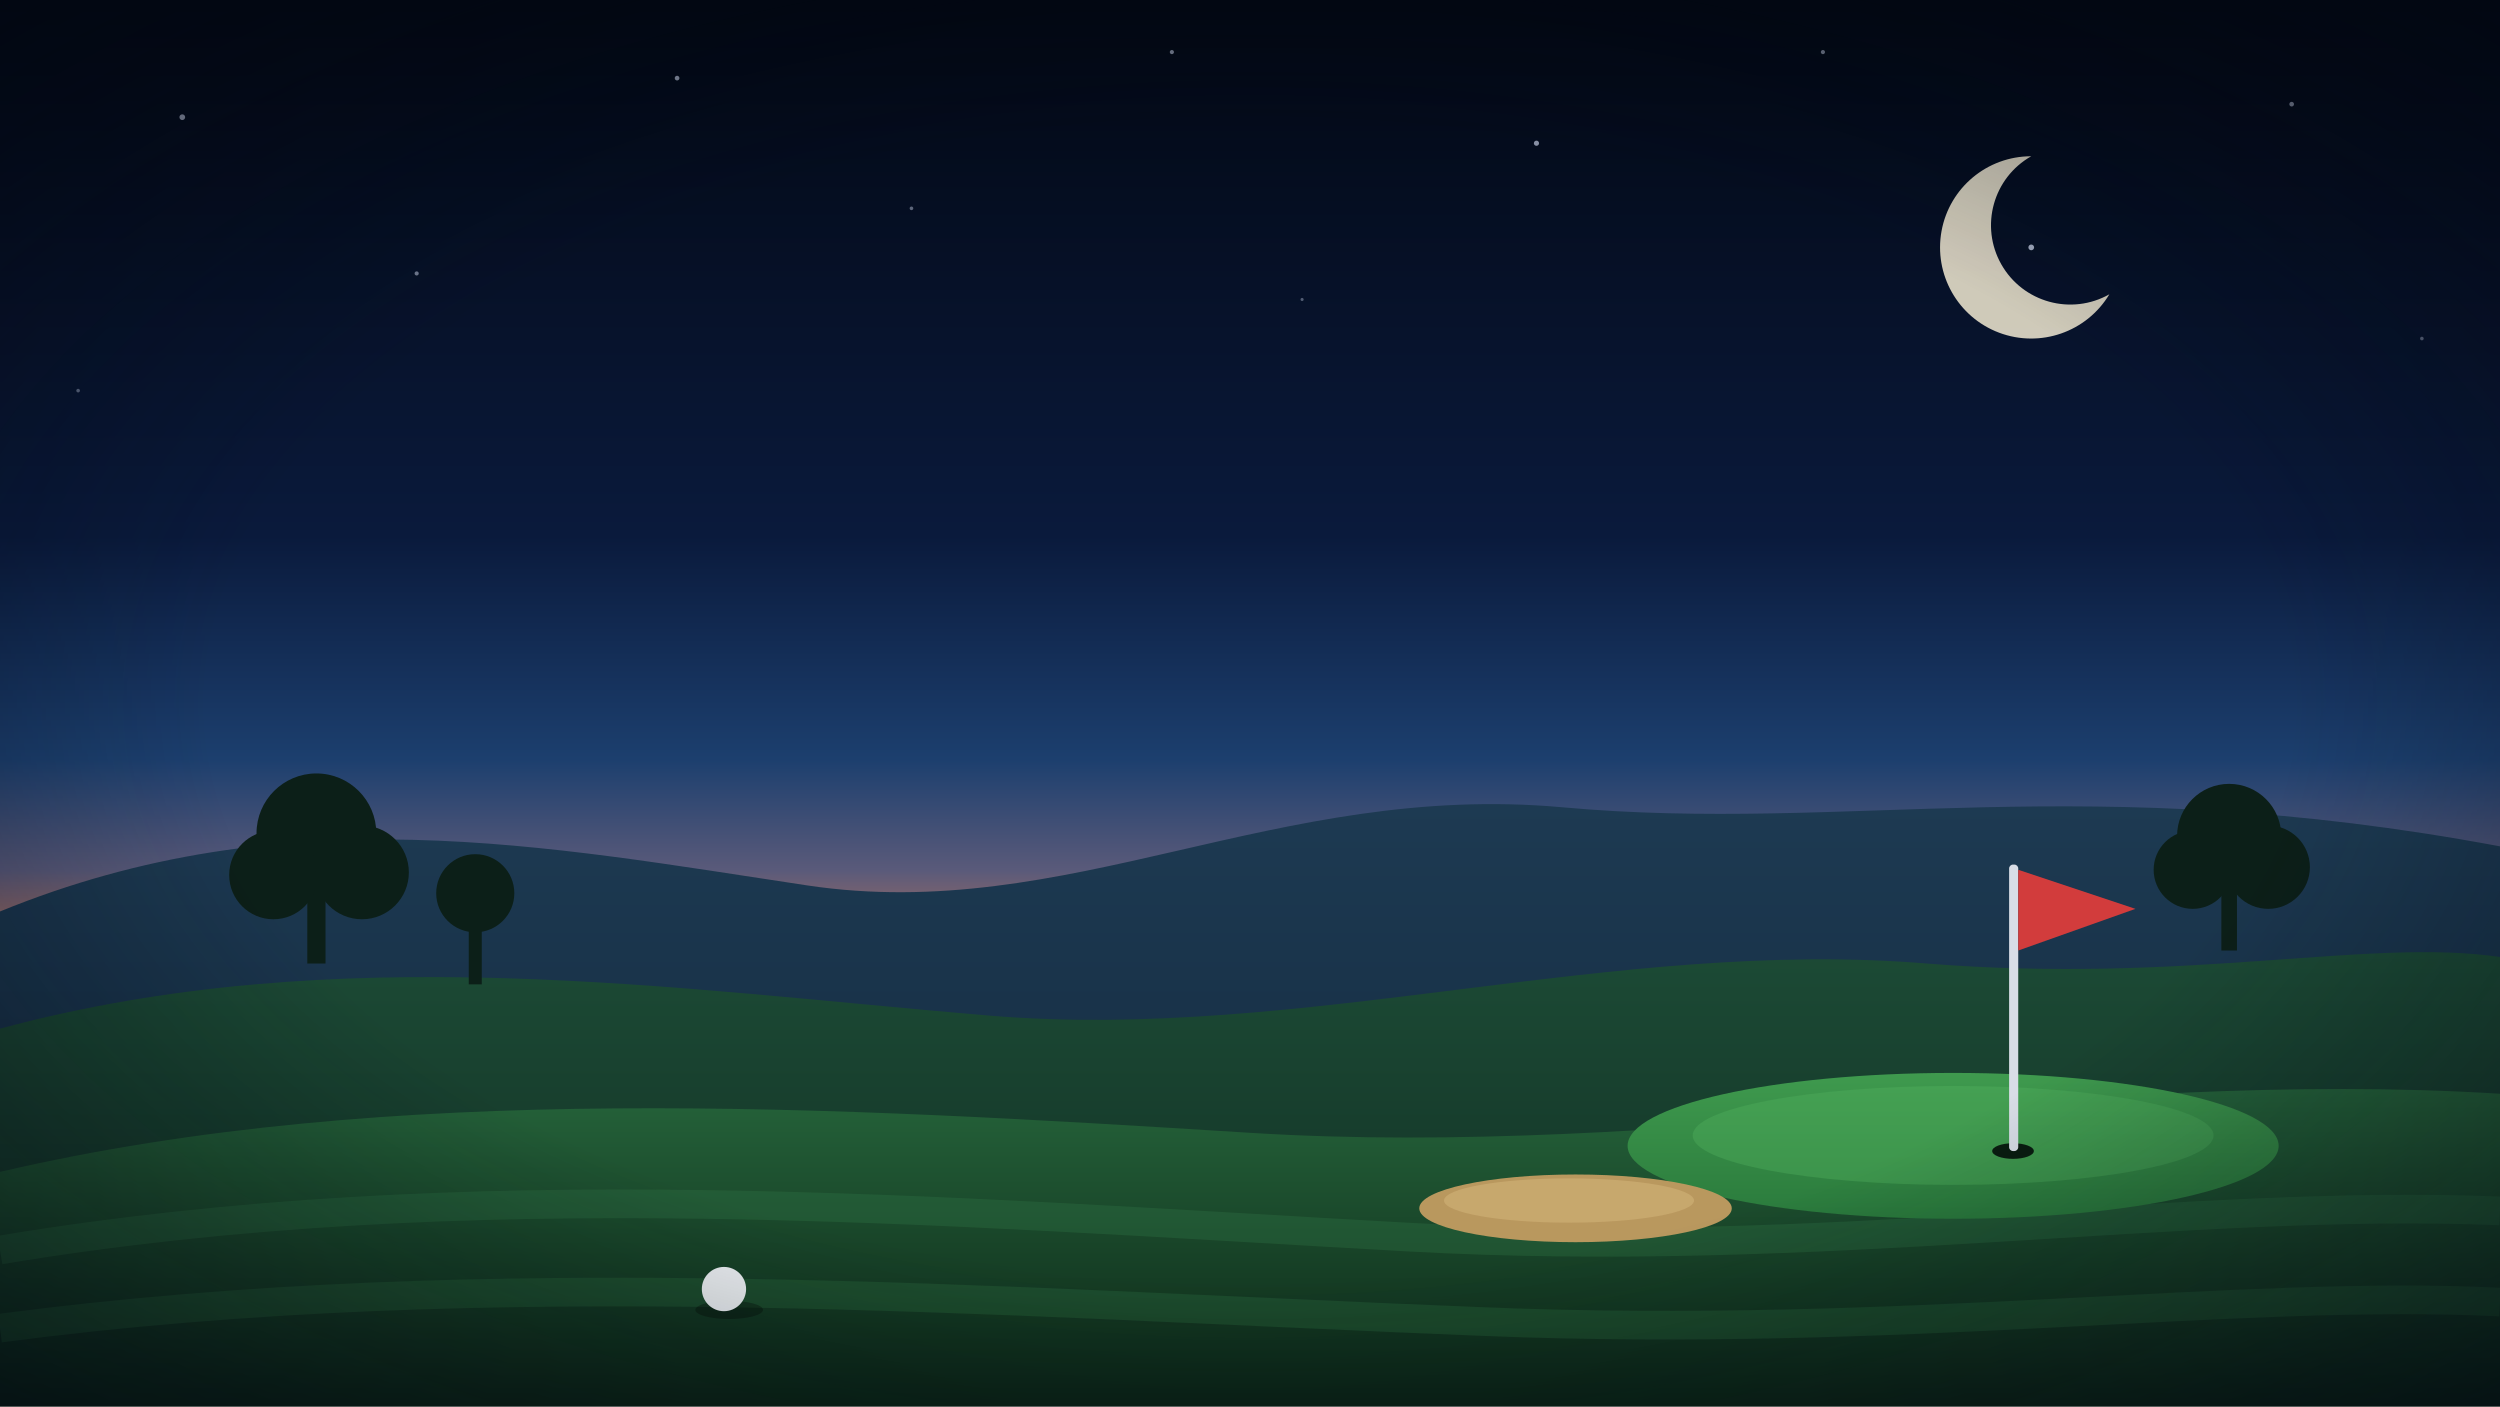
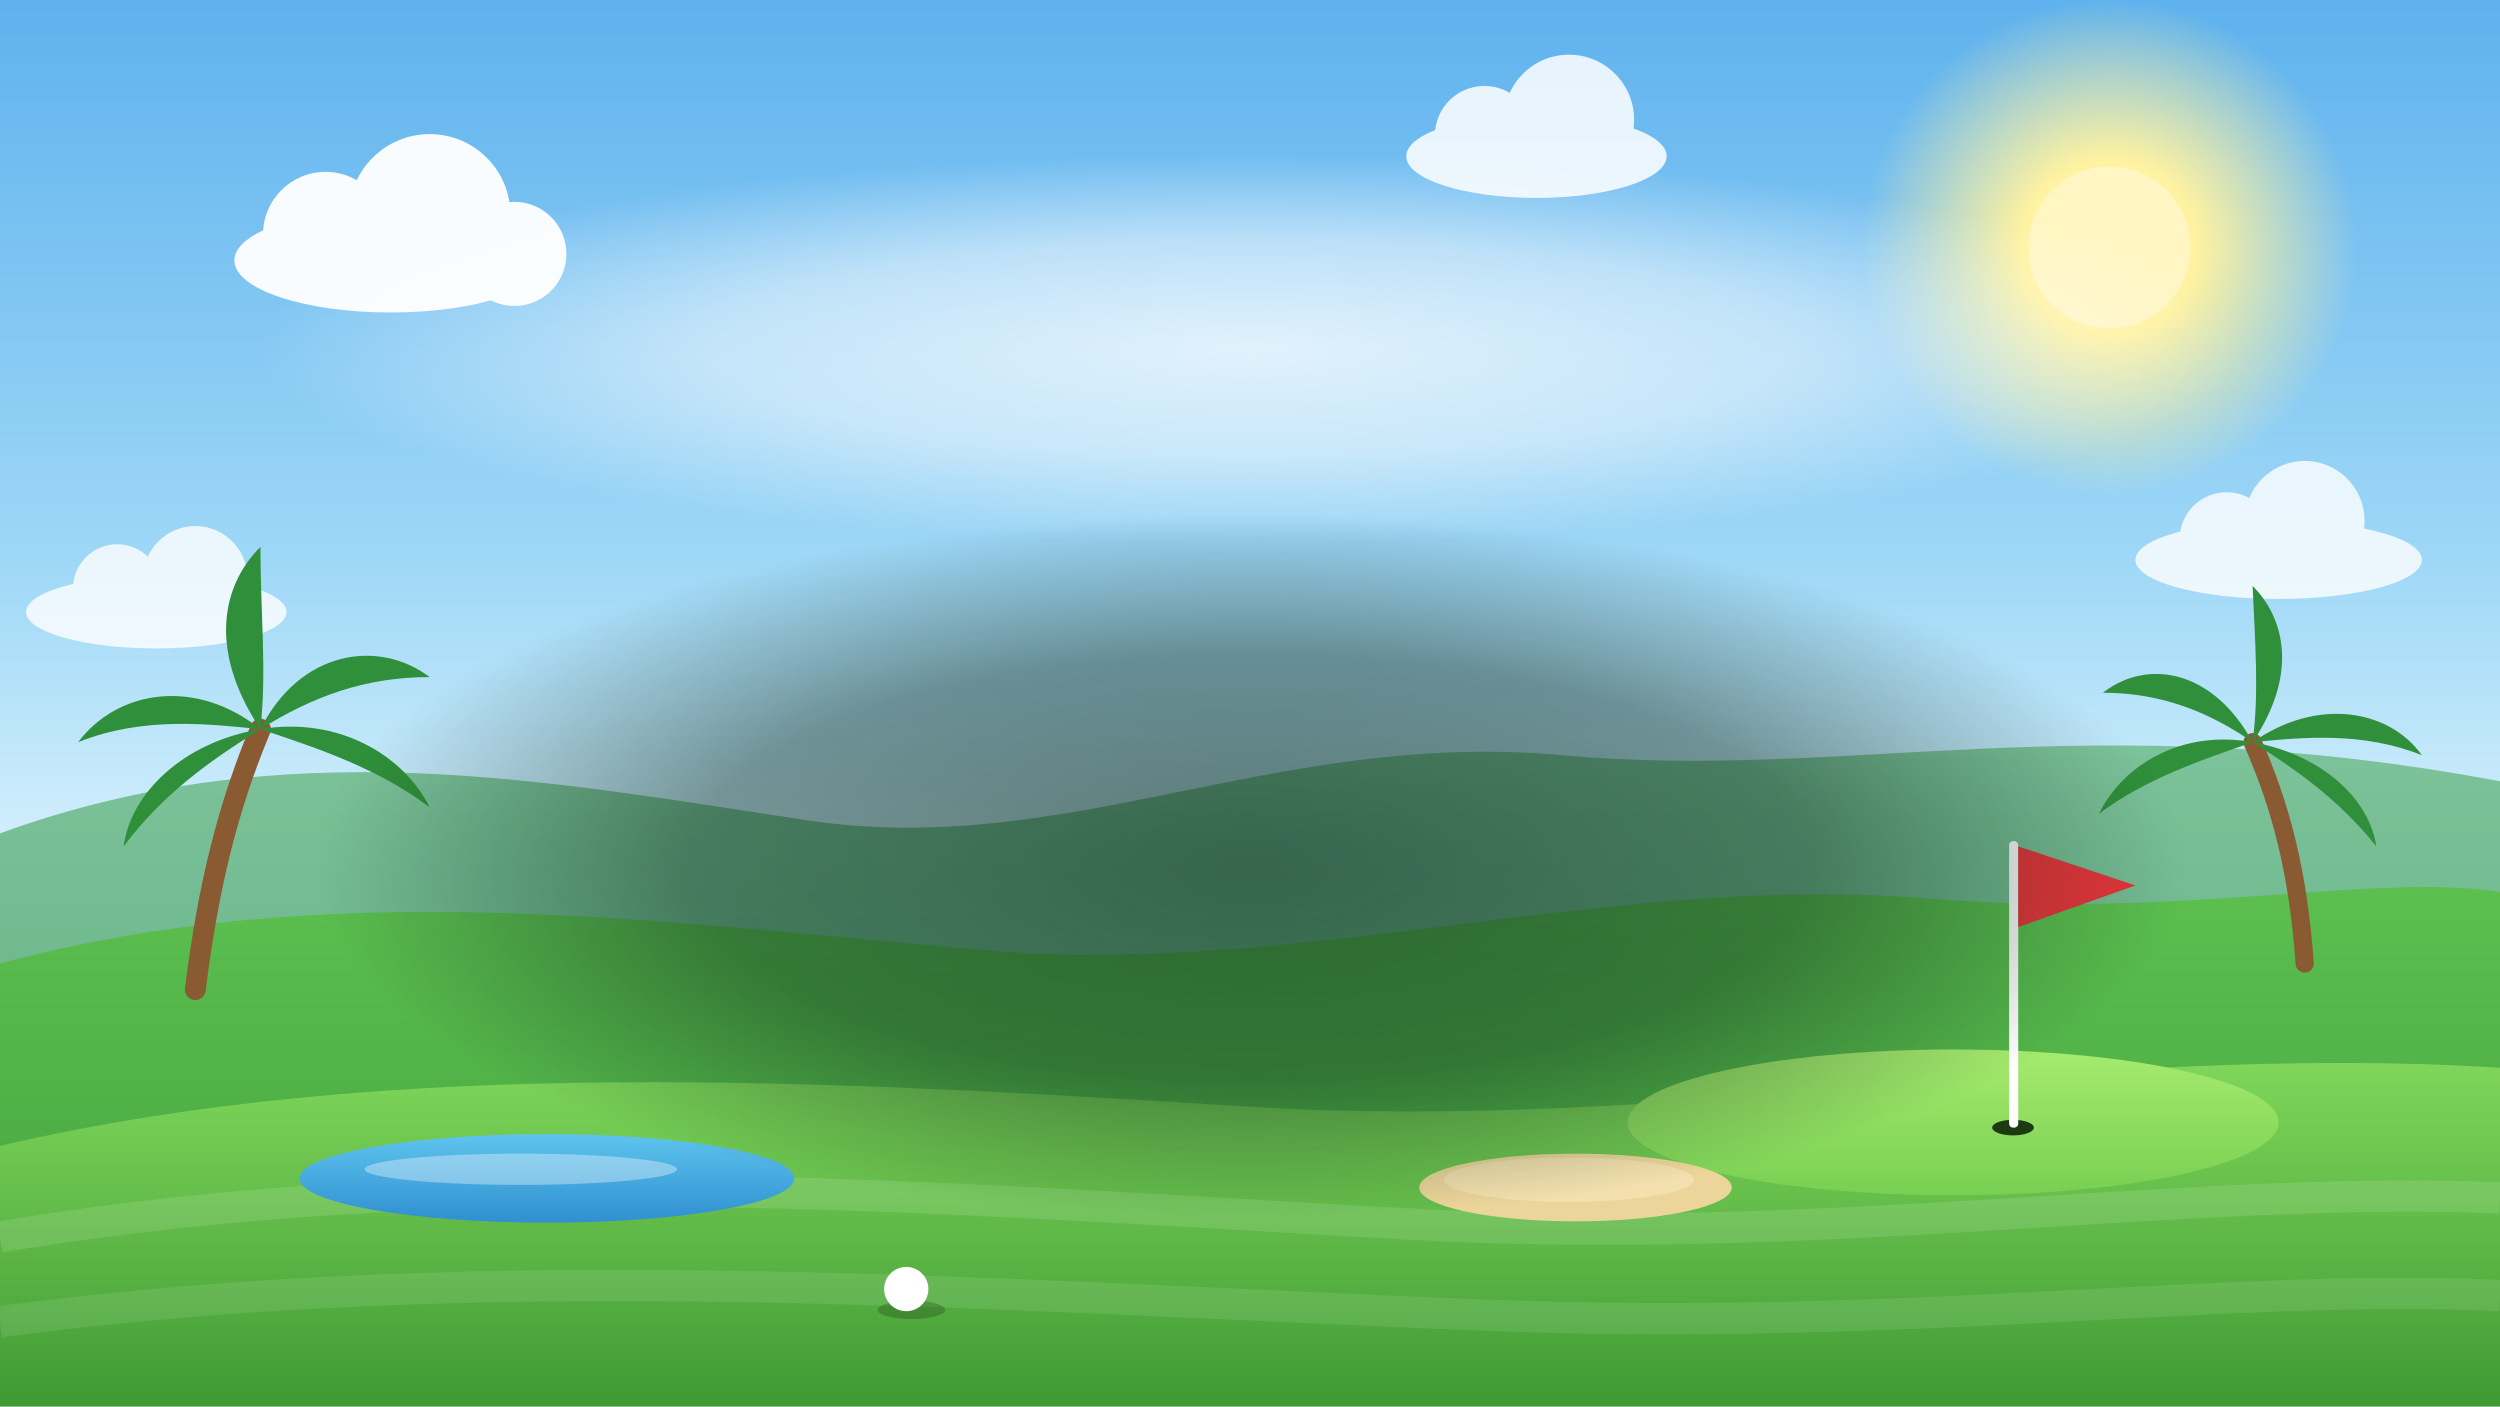
<svg xmlns="http://www.w3.org/2000/svg" viewBox="0 0 1920 1080" width="1920" height="1080" preserveAspectRatio="xMidYMid slice">
  <defs>
    <linearGradient id="sky" x1="0" y1="0" x2="0" y2="1">
-       <stop offset="0" stop-color="#020712" />
-       <stop offset="0.38" stop-color="#0a1a3c" />
-       <stop offset="0.54" stop-color="#1c3f6e" />
-       <stop offset="0.62" stop-color="#5a5a7a" />
-       <stop offset="0.68" stop-color="#b8735a" />
+       <stop offset="0" stop-color="#5fb2ee" />
+       <stop offset="0.4" stop-color="#9fd8f7" />
+       <stop offset="0.65" stop-color="#def4fd" />
    </linearGradient>
    <linearGradient id="far" x1="0" y1="0" x2="0" y2="1">
-       <stop offset="0" stop-color="#1d3a52" />
-       <stop offset="1" stop-color="#11253a" />
+       <stop offset="0" stop-color="#7cc29a" />
+       <stop offset="1" stop-color="#5aa97a" />
    </linearGradient>
    <linearGradient id="mid" x1="0" y1="0" x2="0" y2="1">
-       <stop offset="0" stop-color="#1c4a35" />
-       <stop offset="1" stop-color="#0f2a20" />
+       <stop offset="0" stop-color="#5cbf4f" />
+       <stop offset="1" stop-color="#3f9d3c" />
    </linearGradient>
    <linearGradient id="fairway" x1="0" y1="0" x2="0" y2="1">
-       <stop offset="0" stop-color="#25633a" />
-       <stop offset="1" stop-color="#0b2416" />
+       <stop offset="0" stop-color="#7fd65a" />
+       <stop offset="1" stop-color="#3f9a34" />
    </linearGradient>
    <linearGradient id="green" x1="0" y1="0" x2="0" y2="1">
-       <stop offset="0" stop-color="#3f9a4e" />
-       <stop offset="1" stop-color="#2a7a3c" />
+       <stop offset="0" stop-color="#a6eb6e" />
+       <stop offset="1" stop-color="#78cf52" />
    </linearGradient>
-     <radialGradient id="glow" cx="0.5" cy="1" r="0.6">
-       <stop offset="0" stop-color="#ffb070" stop-opacity="0.45" />
-       <stop offset="1" stop-color="#ffb070" stop-opacity="0" />
+     <linearGradient id="water" x1="0" y1="0" x2="0" y2="1">
+       <stop offset="0" stop-color="#5fc4ee" />
+       <stop offset="1" stop-color="#2f8fd0" />
+     </linearGradient>
+     <radialGradient id="sun" cx="0.5" cy="0.5" r="0.5">
+       <stop offset="0" stop-color="#fffbe0" />
+       <stop offset="0.35" stop-color="#fff2a0" />
+       <stop offset="1" stop-color="#fff2a0" stop-opacity="0" />
    </radialGradient>
-     <radialGradient id="vignette" cx="0.5" cy="0.5" r="0.75">
-       <stop offset="0.55" stop-color="#020712" stop-opacity="0" />
-       <stop offset="1" stop-color="#020712" stop-opacity="0.7" />
+     <radialGradient id="lift" cx="0.5" cy="0.5" r="0.5">
+       <stop offset="0" stop-color="#ffffff" stop-opacity="0.75" />
+       <stop offset="0.55" stop-color="#ffffff" stop-opacity="0.5" />
+       <stop offset="1" stop-color="#ffffff" stop-opacity="0" />
+     </radialGradient>
+     <radialGradient id="shade" cx="0.5" cy="0.5" r="0.5">
+       <stop offset="0" stop-color="#0b2a1c" stop-opacity="0.6" />
+       <stop offset="0.6" stop-color="#0b2a1c" stop-opacity="0.45" />
+       <stop offset="1" stop-color="#0b2a1c" stop-opacity="0" />
    </radialGradient>
  </defs>
  <rect width="1920" height="1080" fill="url(#sky)" />
-   <ellipse cx="1340" cy="730" rx="760" ry="260" fill="url(#glow)" />
-   <g fill="#dfe8ff">
-     <circle cx="140" cy="90" r="2.2" opacity="0.7" />
-     <circle cx="320" cy="210" r="1.6" opacity="0.5" />
-     <circle cx="520" cy="60" r="1.8" opacity="0.6" />
-     <circle cx="700" cy="160" r="1.4" opacity="0.4" />
-     <circle cx="1180" cy="110" r="2" opacity="0.6" />
-     <circle cx="1400" cy="40" r="1.6" opacity="0.5" />
-     <circle cx="1560" cy="190" r="2.2" opacity="0.7" />
-     <circle cx="1760" cy="80" r="1.8" opacity="0.6" />
-     <circle cx="1860" cy="260" r="1.4" opacity="0.4" />
-     <circle cx="60" cy="300" r="1.4" opacity="0.4" />
-     <circle cx="900" cy="40" r="1.6" opacity="0.5" />
-     <circle cx="1000" cy="230" r="1.2" opacity="0.35" />
+   <circle cx="1620" cy="190" r="190" fill="url(#sun)" />
+   <circle cx="1620" cy="190" r="62" fill="#fff6c4" />
+   <g fill="#ffffff">
+     <g opacity="0.95">
+       <ellipse cx="300" cy="200" rx="120" ry="40" />
+       <circle cx="250" cy="180" r="48" />
+       <circle cx="330" cy="165" r="62" />
+       <circle cx="395" cy="195" r="40" />
+     </g>
+     <g opacity="0.85">
+       <ellipse cx="1180" cy="120" rx="100" ry="32" />
+       <circle cx="1140" cy="104" r="38" />
+       <circle cx="1205" cy="92" r="50" />
+     </g>
+     <g opacity="0.8">
+       <ellipse cx="1750" cy="430" rx="110" ry="30" />
+       <circle cx="1710" cy="414" r="36" />
+       <circle cx="1770" cy="400" r="46" />
+     </g>
+     <g opacity="0.8">
+       <ellipse cx="120" cy="470" rx="100" ry="28" />
+       <circle cx="90" cy="452" r="34" />
+       <circle cx="150" cy="444" r="40" />
+     </g>
  </g>
-   <path d="M1560 120 a70 70 0 1 0 60 106 a56 56 0 1 1 -60 -106 z" fill="#f2ead2" opacity="0.85" />
-   <path d="M0 700 C220 610 420 650 620 680 C820 710 980 600 1200 620 C1420 640 1600 590 1920 650 L1920 1080 L0 1080 Z" fill="url(#far)" />
-   <path d="M0 790 C260 720 520 760 760 780 C1000 800 1240 720 1480 740 C1680 756 1820 720 1920 735 L1920 1080 L0 1080 Z" fill="url(#mid)" />
-   <g fill="#0c1f18">
-     <rect x="236" y="660" width="14" height="80" />
-     <circle cx="243" cy="640" r="46" />
-     <circle cx="210" cy="672" r="34" />
-     <circle cx="278" cy="670" r="36" />
-     <rect x="1706" y="660" width="12" height="70" />
-     <circle cx="1712" cy="642" r="40" />
-     <circle cx="1684" cy="668" r="30" />
-     <circle cx="1742" cy="666" r="32" />
-     <rect x="360" y="700" width="10" height="56" />
-     <circle cx="365" cy="686" r="30" />
+   <path d="M0 640 C220 560 420 600 620 630 C820 660 980 560 1200 580 C1420 600 1600 540 1920 600 L1920 1080 L0 1080 Z" fill="url(#far)" />
+   <path d="M0 740 C260 670 520 710 760 730 C1000 750 1240 670 1480 690 C1680 706 1820 670 1920 685 L1920 1080 L0 1080 Z" fill="url(#mid)" />
+   <g>
+     <path d="M150 760 C160 680 175 620 200 560" fill="none" stroke="#8a5a32" stroke-width="16" stroke-linecap="round" />
+     <g fill="#2f8f3a">
+       <path d="M200 560 C150 520 90 530 60 570 C110 550 160 556 200 560 Z" />
+       <path d="M200 560 C230 500 290 490 330 520 C280 520 240 535 200 560 Z" />
+       <path d="M200 560 C160 500 170 450 200 420 C200 470 205 515 200 560 Z" />
+       <path d="M200 560 C260 550 310 580 330 620 C290 590 245 575 200 560 Z" />
+       <path d="M200 560 C140 570 100 610 95 650 C125 610 160 585 200 560 Z" />
+     </g>
+     <path d="M1770 740 C1765 670 1752 620 1730 570" fill="none" stroke="#8a5a32" stroke-width="14" stroke-linecap="round" />
+     <g fill="#2f8f3a">
+       <path d="M1730 570 C1780 535 1835 545 1860 580 C1815 562 1770 566 1730 570 Z" />
+       <path d="M1730 570 C1700 515 1650 505 1615 532 C1660 532 1697 547 1730 570 Z" />
+       <path d="M1730 570 C1765 518 1755 475 1730 450 C1732 495 1735 532 1730 570 Z" />
+       <path d="M1730 570 C1675 560 1630 588 1612 625 C1648 598 1690 584 1730 570 Z" />
+       <path d="M1730 570 C1785 580 1820 615 1825 650 C1797 615 1765 592 1730 570 Z" />
+     </g>
  </g>
-   <path d="M0 900 C300 830 640 850 960 870 C1280 890 1600 820 1920 840 L1920 1080 L0 1080 Z" fill="url(#fairway)" />
-   <path d="M0 960 C360 900 720 930 1080 950 C1400 968 1680 920 1920 930" fill="none" stroke="#2f7444" stroke-width="22" opacity="0.35" />
-   <path d="M0 1020 C380 970 760 1000 1140 1015 C1460 1028 1720 990 1920 1000" fill="none" stroke="#2f7444" stroke-width="22" opacity="0.3" />
-   <ellipse cx="1500" cy="880" rx="250" ry="56" fill="url(#green)" />
-   <ellipse cx="1500" cy="872" rx="200" ry="38" fill="#4fae5c" opacity="0.4" />
-   <ellipse cx="1210" cy="928" rx="120" ry="26" fill="#b9985e" />
-   <ellipse cx="1205" cy="922" rx="96" ry="17" fill="#d1b277" opacity="0.6" />
-   <ellipse cx="1546" cy="884" rx="16" ry="6" fill="#0a1d10" />
-   <rect x="1543" y="664" width="7" height="220" rx="3" fill="#d8dde6" />
-   <path d="M1550 668 L1640 698 L1550 730 Z" fill="#d23c3c" />
-   <ellipse cx="560" cy="1006" rx="26" ry="7" fill="#000" opacity="0.3" />
-   <circle cx="556" cy="990" r="17" fill="#eef1f4" />
-   <rect width="1920" height="1080" fill="url(#vignette)" />
+   <path d="M0 880 C300 810 640 830 960 850 C1280 870 1600 800 1920 820 L1920 1080 L0 1080 Z" fill="url(#fairway)" />
+   <path d="M0 950 C360 890 720 920 1080 940 C1400 958 1680 910 1920 920" fill="none" stroke="#ffffff" stroke-width="24" opacity="0.12" />
+   <path d="M0 1015 C380 965 760 995 1140 1010 C1460 1023 1720 985 1920 995" fill="none" stroke="#ffffff" stroke-width="24" opacity="0.1" />
+   <ellipse cx="420" cy="905" rx="190" ry="34" fill="url(#water)" />
+   <ellipse cx="400" cy="898" rx="120" ry="12" fill="#ffffff" opacity="0.35" />
+   <ellipse cx="1500" cy="862" rx="250" ry="56" fill="url(#green)" />
+   <ellipse cx="1210" cy="912" rx="120" ry="26" fill="#ecd59a" />
+   <ellipse cx="1205" cy="906" rx="96" ry="17" fill="#f6e6b6" opacity="0.7" />
+   <ellipse cx="1546" cy="866" rx="16" ry="6" fill="#1d3a12" />
+   <rect x="1543" y="646" width="7" height="220" rx="3" fill="#ffffff" />
+   <path d="M1550 650 L1640 680 L1550 712 Z" fill="#e8343a" />
+   <ellipse cx="700" cy="1006" rx="26" ry="7" fill="#000" opacity="0.2" />
+   <circle cx="696" cy="990" r="17" fill="#ffffff" />
+   <ellipse cx="960" cy="268" rx="760" ry="150" fill="url(#lift)" />
+   <ellipse cx="960" cy="665" rx="720" ry="270" fill="url(#shade)" />
</svg>
